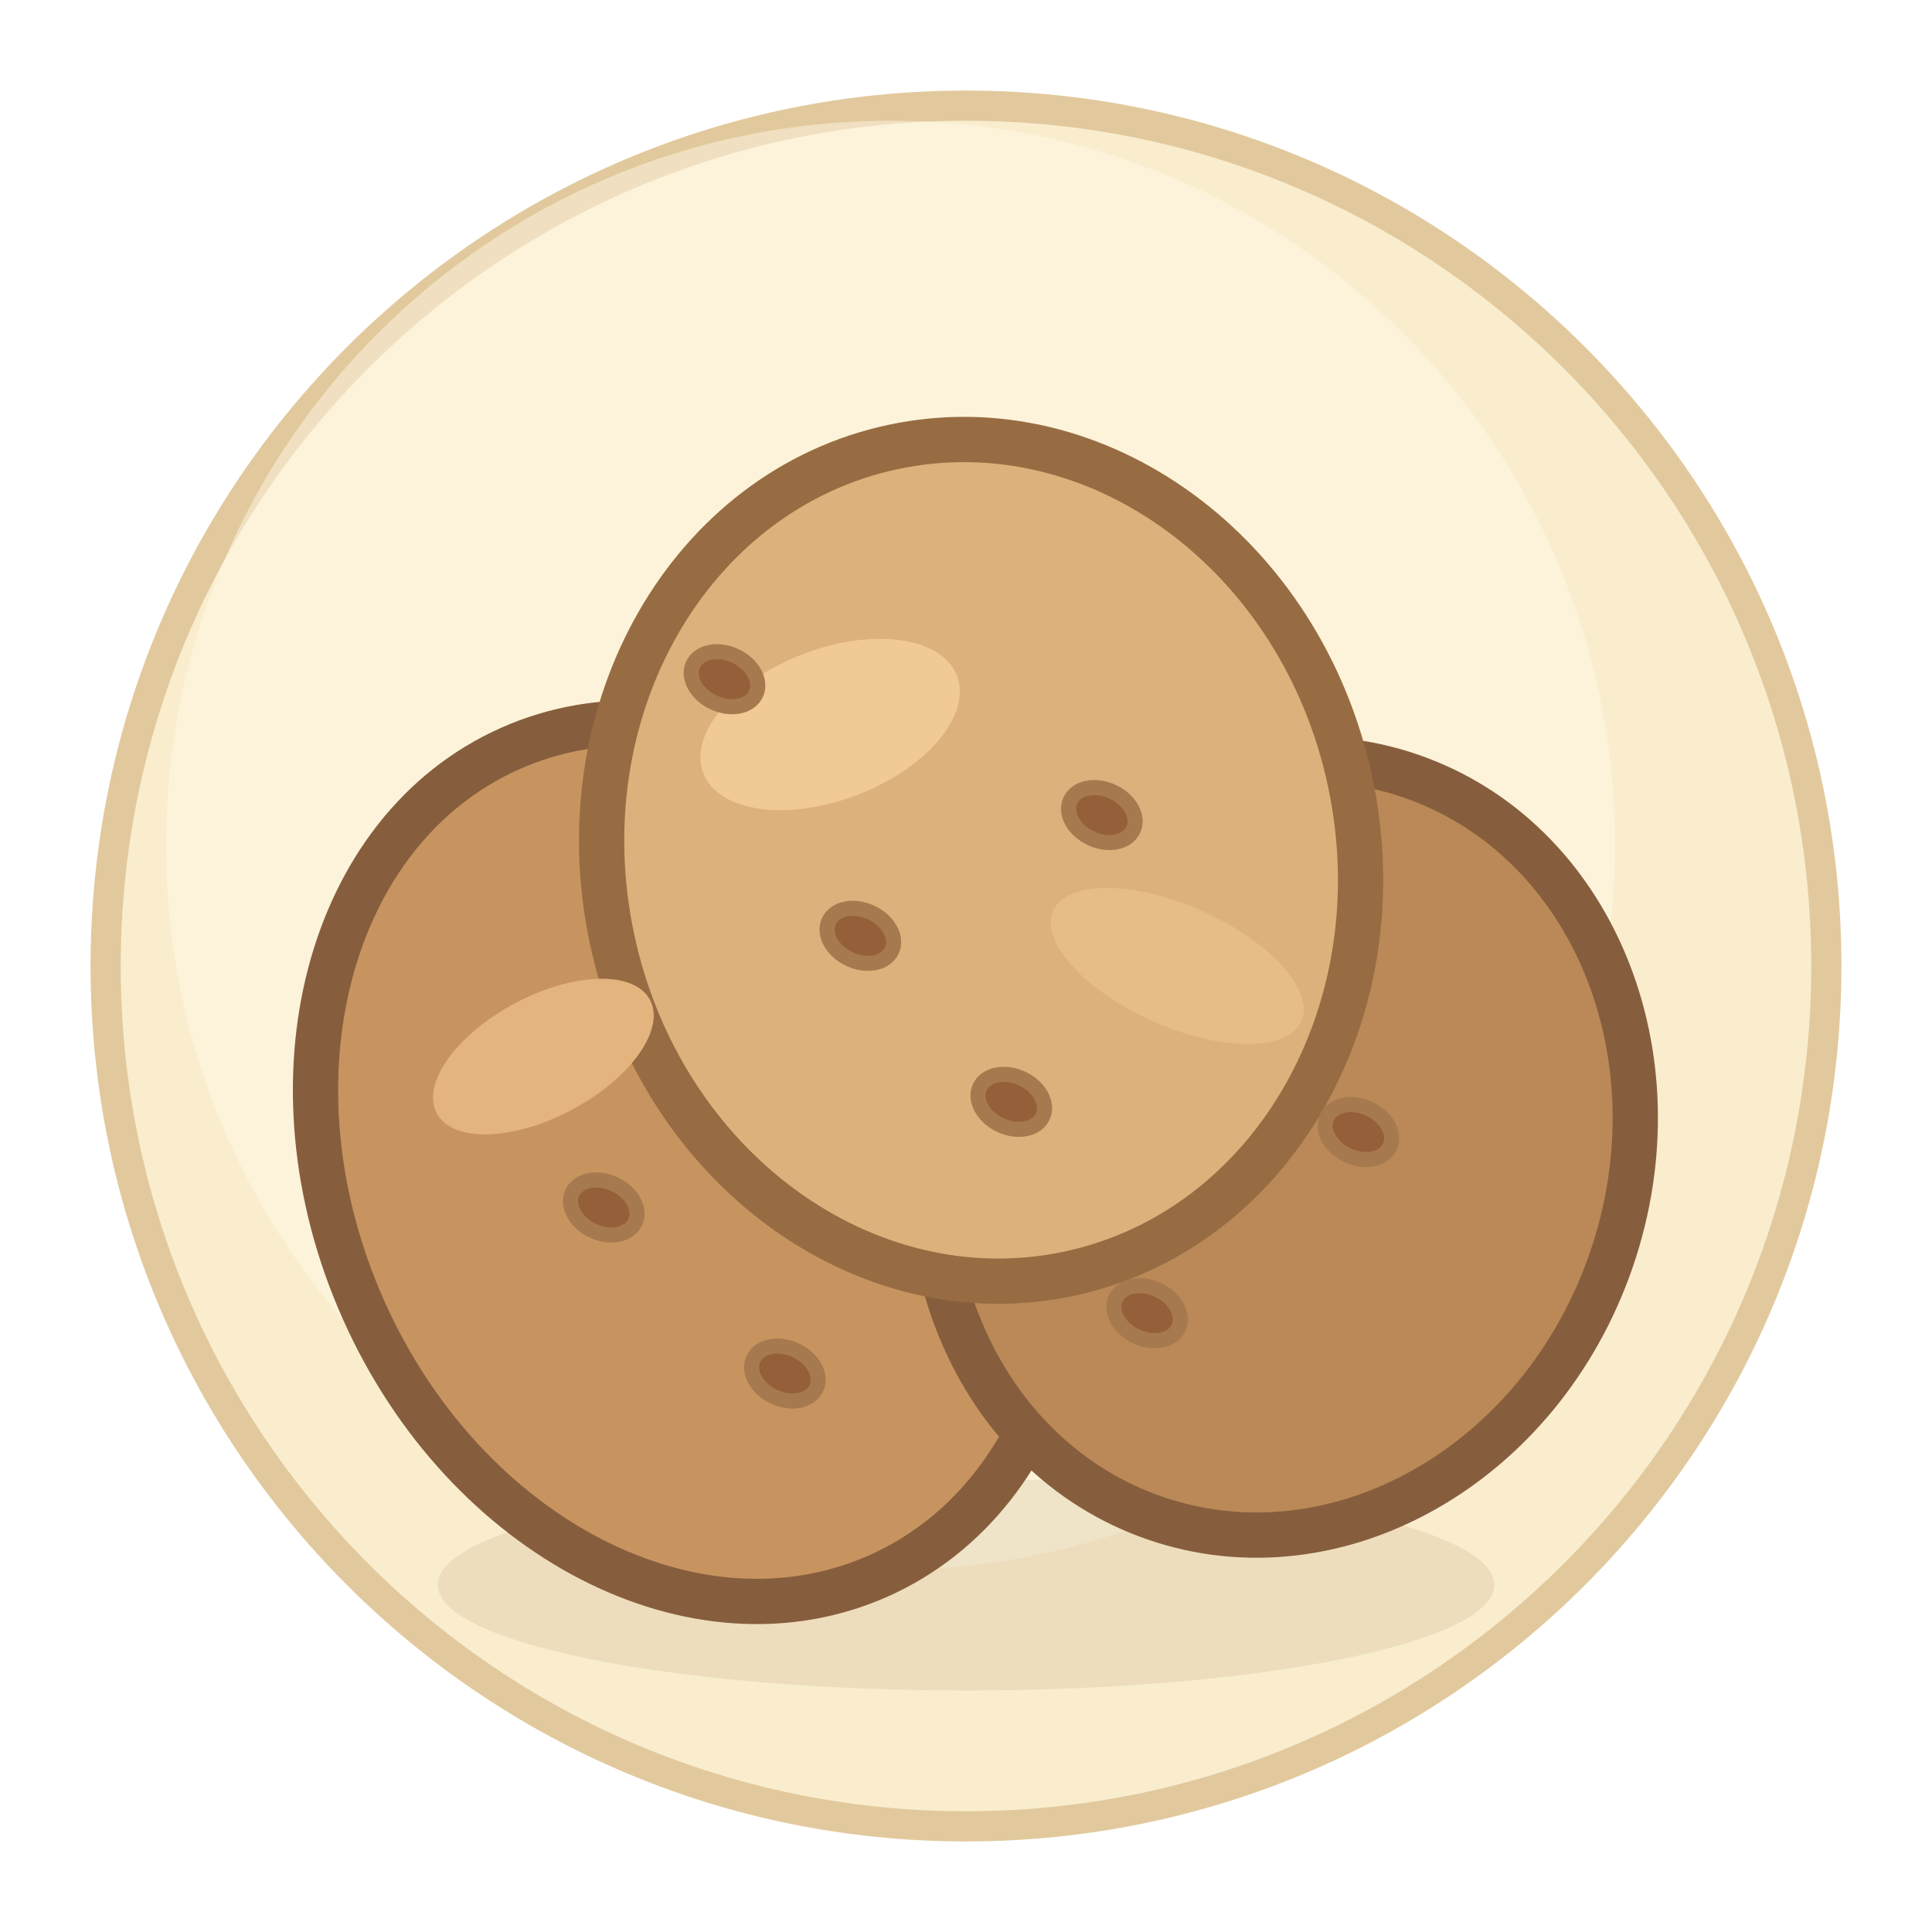
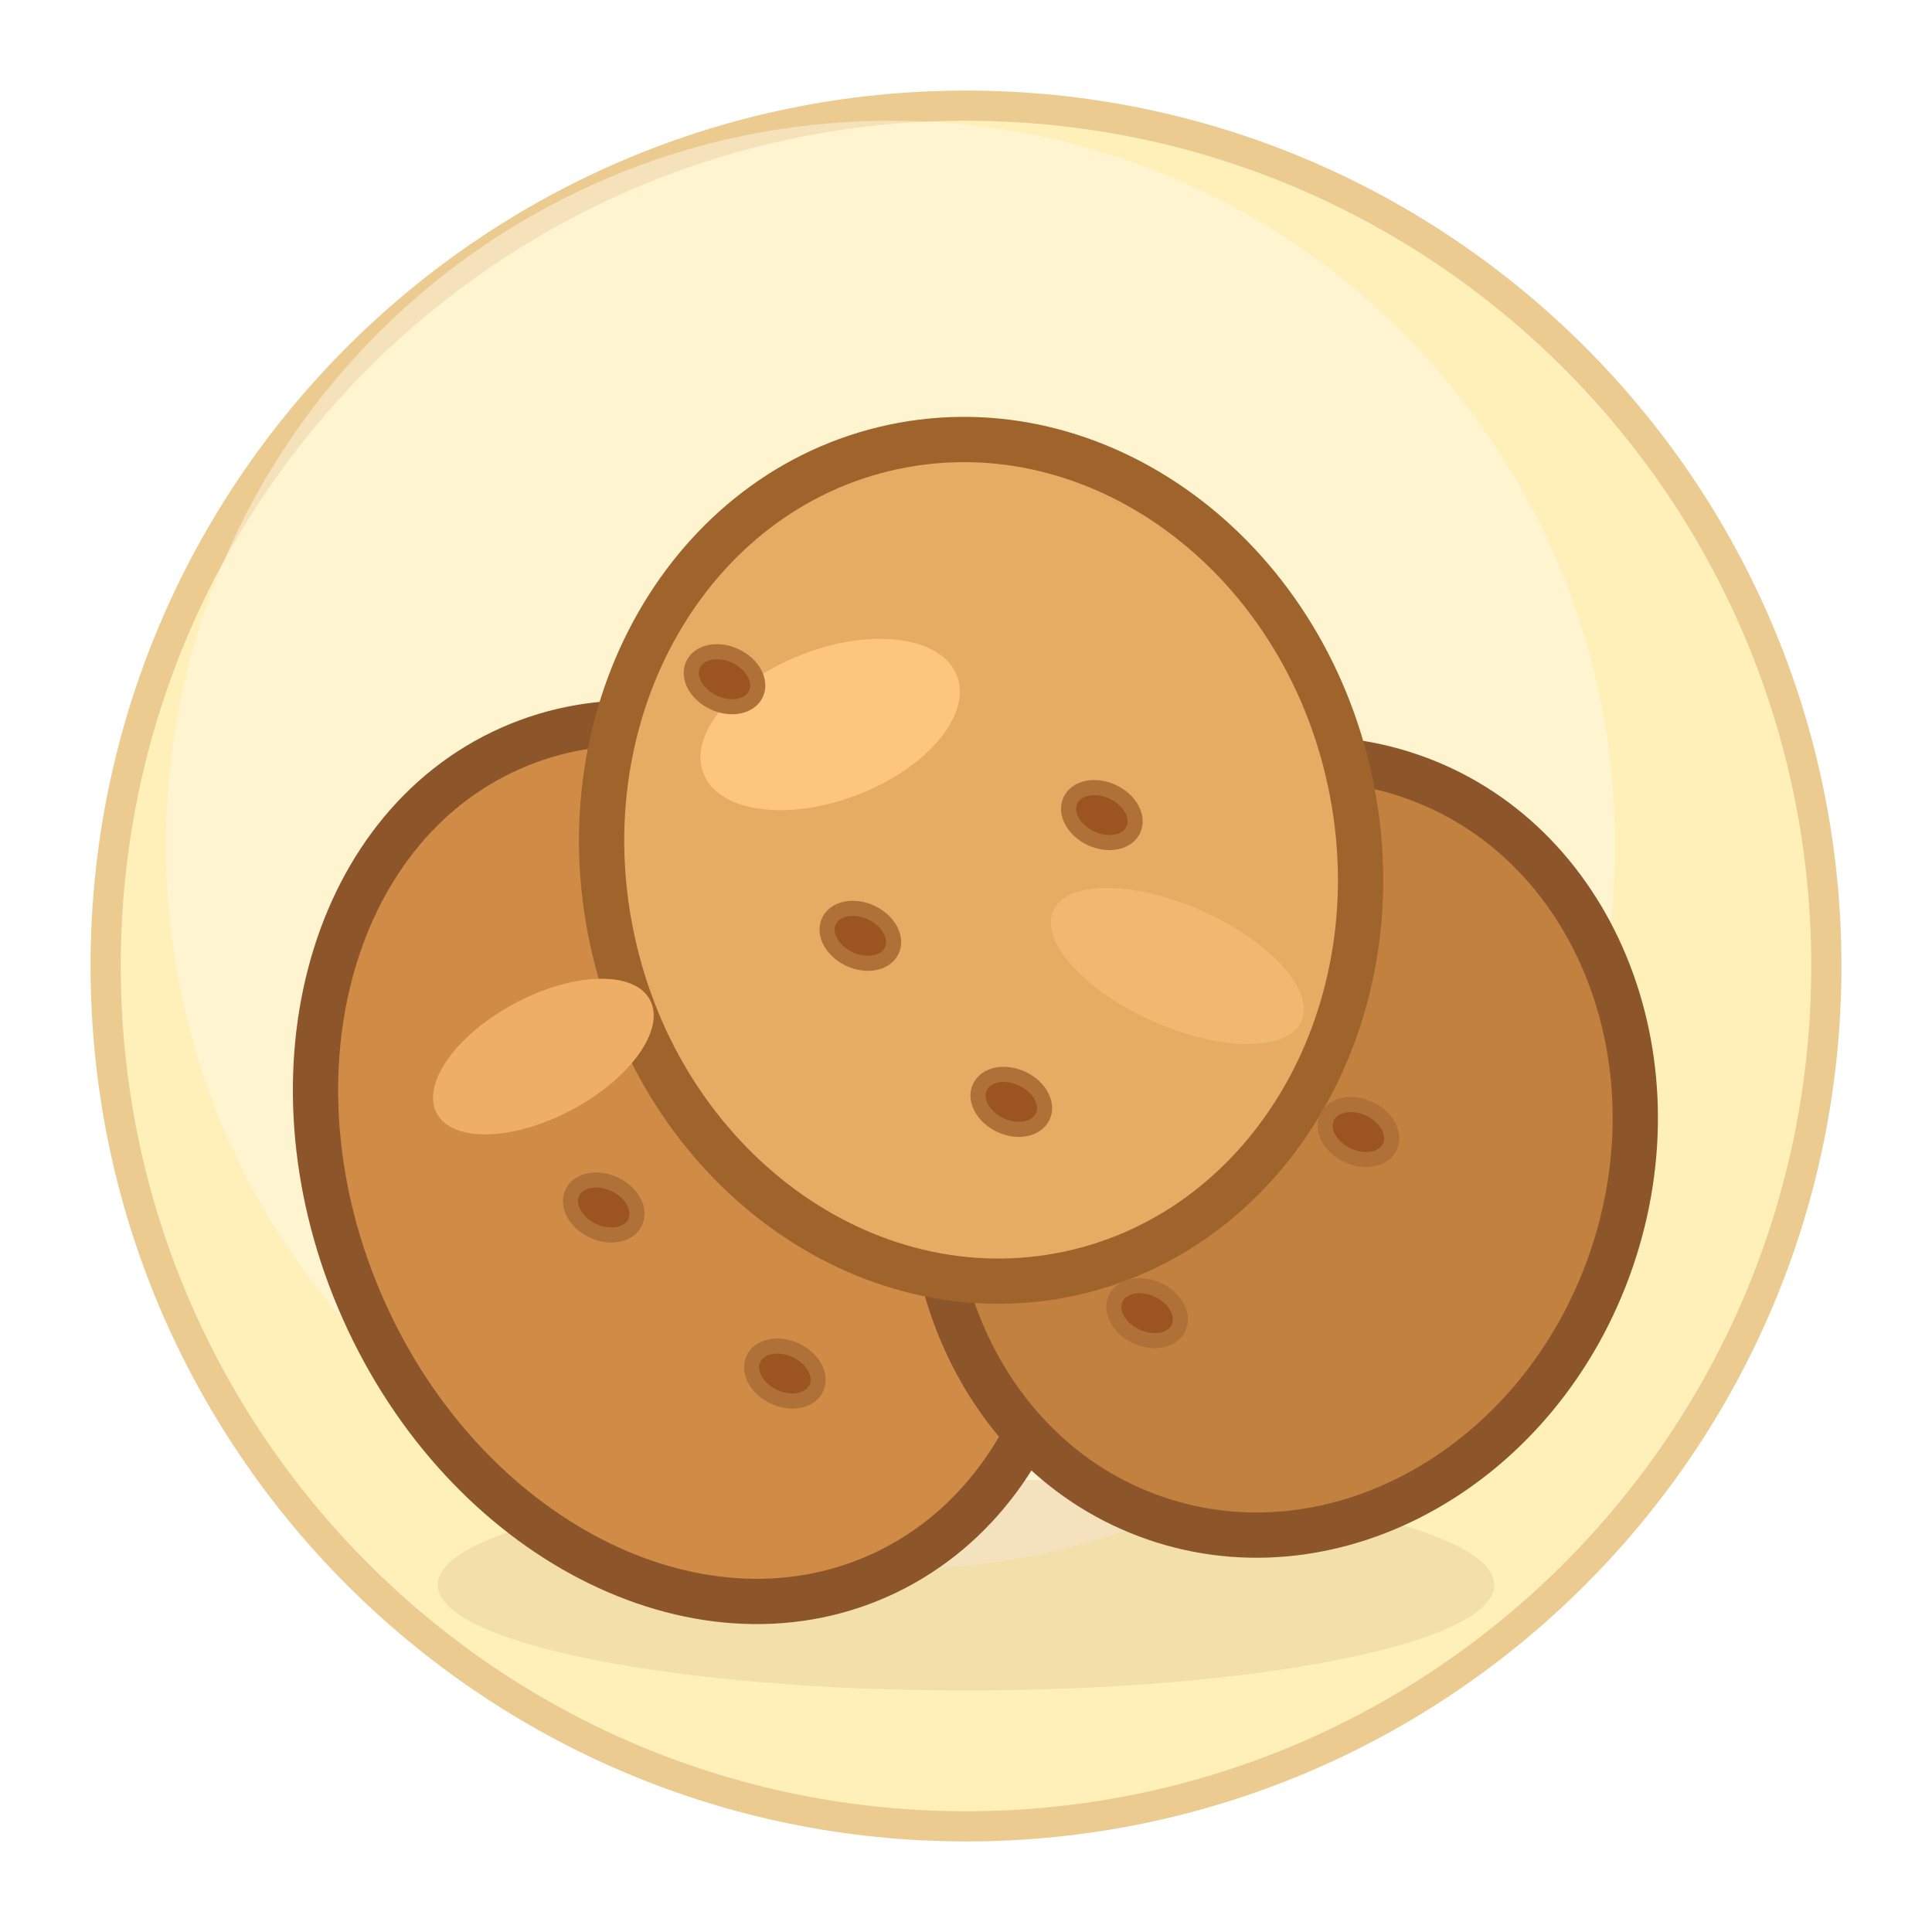
<svg xmlns="http://www.w3.org/2000/svg" width="128" height="128" viewBox="0 0 128 128">
  <g stroke-linecap="round" stroke-linejoin="round">
-     <circle cx="64" cy="64" r="57" fill="#f9edce" stroke="#e2c99d" stroke-width="2" />
+     <circle cx="64" cy="64" r="57" fill="#fff0ba" stroke="#eccb90" stroke-width="2" />
    <circle cx="59" cy="56" r="48" fill="#fff9e7" opacity=".48" />
-     <ellipse cx="64" cy="105" rx="35" ry="7" fill="#99734d" opacity=".13" />
-     <ellipse cx="46" cy="77" rx="24" ry="30" fill="#c79460" stroke="#875e3d" stroke-width="3" transform="rotate(-24 46 77)" />
-     <ellipse cx="85" cy="76" rx="23" ry="26" fill="#ba8957" stroke="#875e3d" stroke-width="3" transform="rotate(19 85 76)" />
-     <ellipse cx="65" cy="57" rx="25" ry="28" fill="#ddb17b" stroke="#986c42" stroke-width="3" transform="rotate(-12 65 57)" />
-     <ellipse cx="55" cy="48" rx="9" ry="5" fill="#f1c994" stroke="none" stroke-width="0" transform="rotate(-21 55 48)" />
-     <ellipse cx="36" cy="70" rx="8" ry="4" fill="#e4b47e" stroke="none" stroke-width="0" transform="rotate(-28 36 70)" />
-     <ellipse cx="78" cy="64" rx="9" ry="4" fill="#e6bc87" stroke="none" stroke-width="0" transform="rotate(24 78 64)" />
-     <ellipse cx="40" cy="80" rx="2.3" ry="1.7" fill="#956039" stroke="#a7794e" stroke-width="1" transform="rotate(25 40 80)" />
-     <ellipse cx="52" cy="91" rx="2.3" ry="1.7" fill="#956039" stroke="#a7794e" stroke-width="1" transform="rotate(25 52 91)" />
-     <ellipse cx="57" cy="62" rx="2.3" ry="1.7" fill="#956039" stroke="#a7794e" stroke-width="1" transform="rotate(25 57 62)" />
-     <ellipse cx="73" cy="54" rx="2.3" ry="1.7" fill="#956039" stroke="#a7794e" stroke-width="1" transform="rotate(25 73 54)" />
-     <ellipse cx="76" cy="87" rx="2.3" ry="1.7" fill="#956039" stroke="#a7794e" stroke-width="1" transform="rotate(25 76 87)" />
-     <ellipse cx="90" cy="75" rx="2.3" ry="1.7" fill="#956039" stroke="#a7794e" stroke-width="1" transform="rotate(25 90 75)" />
-     <ellipse cx="67" cy="73" rx="2.3" ry="1.7" fill="#956039" stroke="#a7794e" stroke-width="1" transform="rotate(25 67 73)" />
-     <ellipse cx="48" cy="45" rx="2.3" ry="1.7" fill="#956039" stroke="#a7794e" stroke-width="1" transform="rotate(25 48 45)" />
+     <ellipse cx="64" cy="105" rx="35" ry="7" fill="#a06d3a" opacity=".13" />
+     <ellipse cx="46" cy="77" rx="24" ry="30" fill="#d08c46" stroke="#8d562a" stroke-width="3" transform="rotate(-24 46 77)" />
+     <ellipse cx="85" cy="76" rx="23" ry="26" fill="#c2813e" stroke="#8d562a" stroke-width="3" transform="rotate(19 85 76)" />
+     <ellipse cx="65" cy="57" rx="25" ry="28" fill="#e7ac64" stroke="#9f642c" stroke-width="3" transform="rotate(-12 65 57)" />
+     <ellipse cx="55" cy="48" rx="9" ry="5" fill="#fcc67f" stroke="none" stroke-width="0" transform="rotate(-21 55 48)" />
+     <ellipse cx="36" cy="70" rx="8" ry="4" fill="#eeae66" stroke="none" stroke-width="0" transform="rotate(-28 36 70)" />
+     <ellipse cx="78" cy="64" rx="9" ry="4" fill="#f0b871" stroke="none" stroke-width="0" transform="rotate(24 78 64)" />
+     <ellipse cx="40" cy="80" rx="2.3" ry="1.7" fill="#9c5521" stroke="#af7137" stroke-width="1" transform="rotate(25 40 80)" />
+     <ellipse cx="52" cy="91" rx="2.3" ry="1.7" fill="#9c5521" stroke="#af7137" stroke-width="1" transform="rotate(25 52 91)" />
+     <ellipse cx="57" cy="62" rx="2.3" ry="1.7" fill="#9c5521" stroke="#af7137" stroke-width="1" transform="rotate(25 57 62)" />
+     <ellipse cx="73" cy="54" rx="2.3" ry="1.7" fill="#9c5521" stroke="#af7137" stroke-width="1" transform="rotate(25 73 54)" />
+     <ellipse cx="76" cy="87" rx="2.3" ry="1.7" fill="#9c5521" stroke="#af7137" stroke-width="1" transform="rotate(25 76 87)" />
+     <ellipse cx="90" cy="75" rx="2.3" ry="1.7" fill="#9c5521" stroke="#af7137" stroke-width="1" transform="rotate(25 90 75)" />
+     <ellipse cx="67" cy="73" rx="2.3" ry="1.7" fill="#9c5521" stroke="#af7137" stroke-width="1" transform="rotate(25 67 73)" />
+     <ellipse cx="48" cy="45" rx="2.3" ry="1.7" fill="#9c5521" stroke="#af7137" stroke-width="1" transform="rotate(25 48 45)" />
  </g>
</svg>
